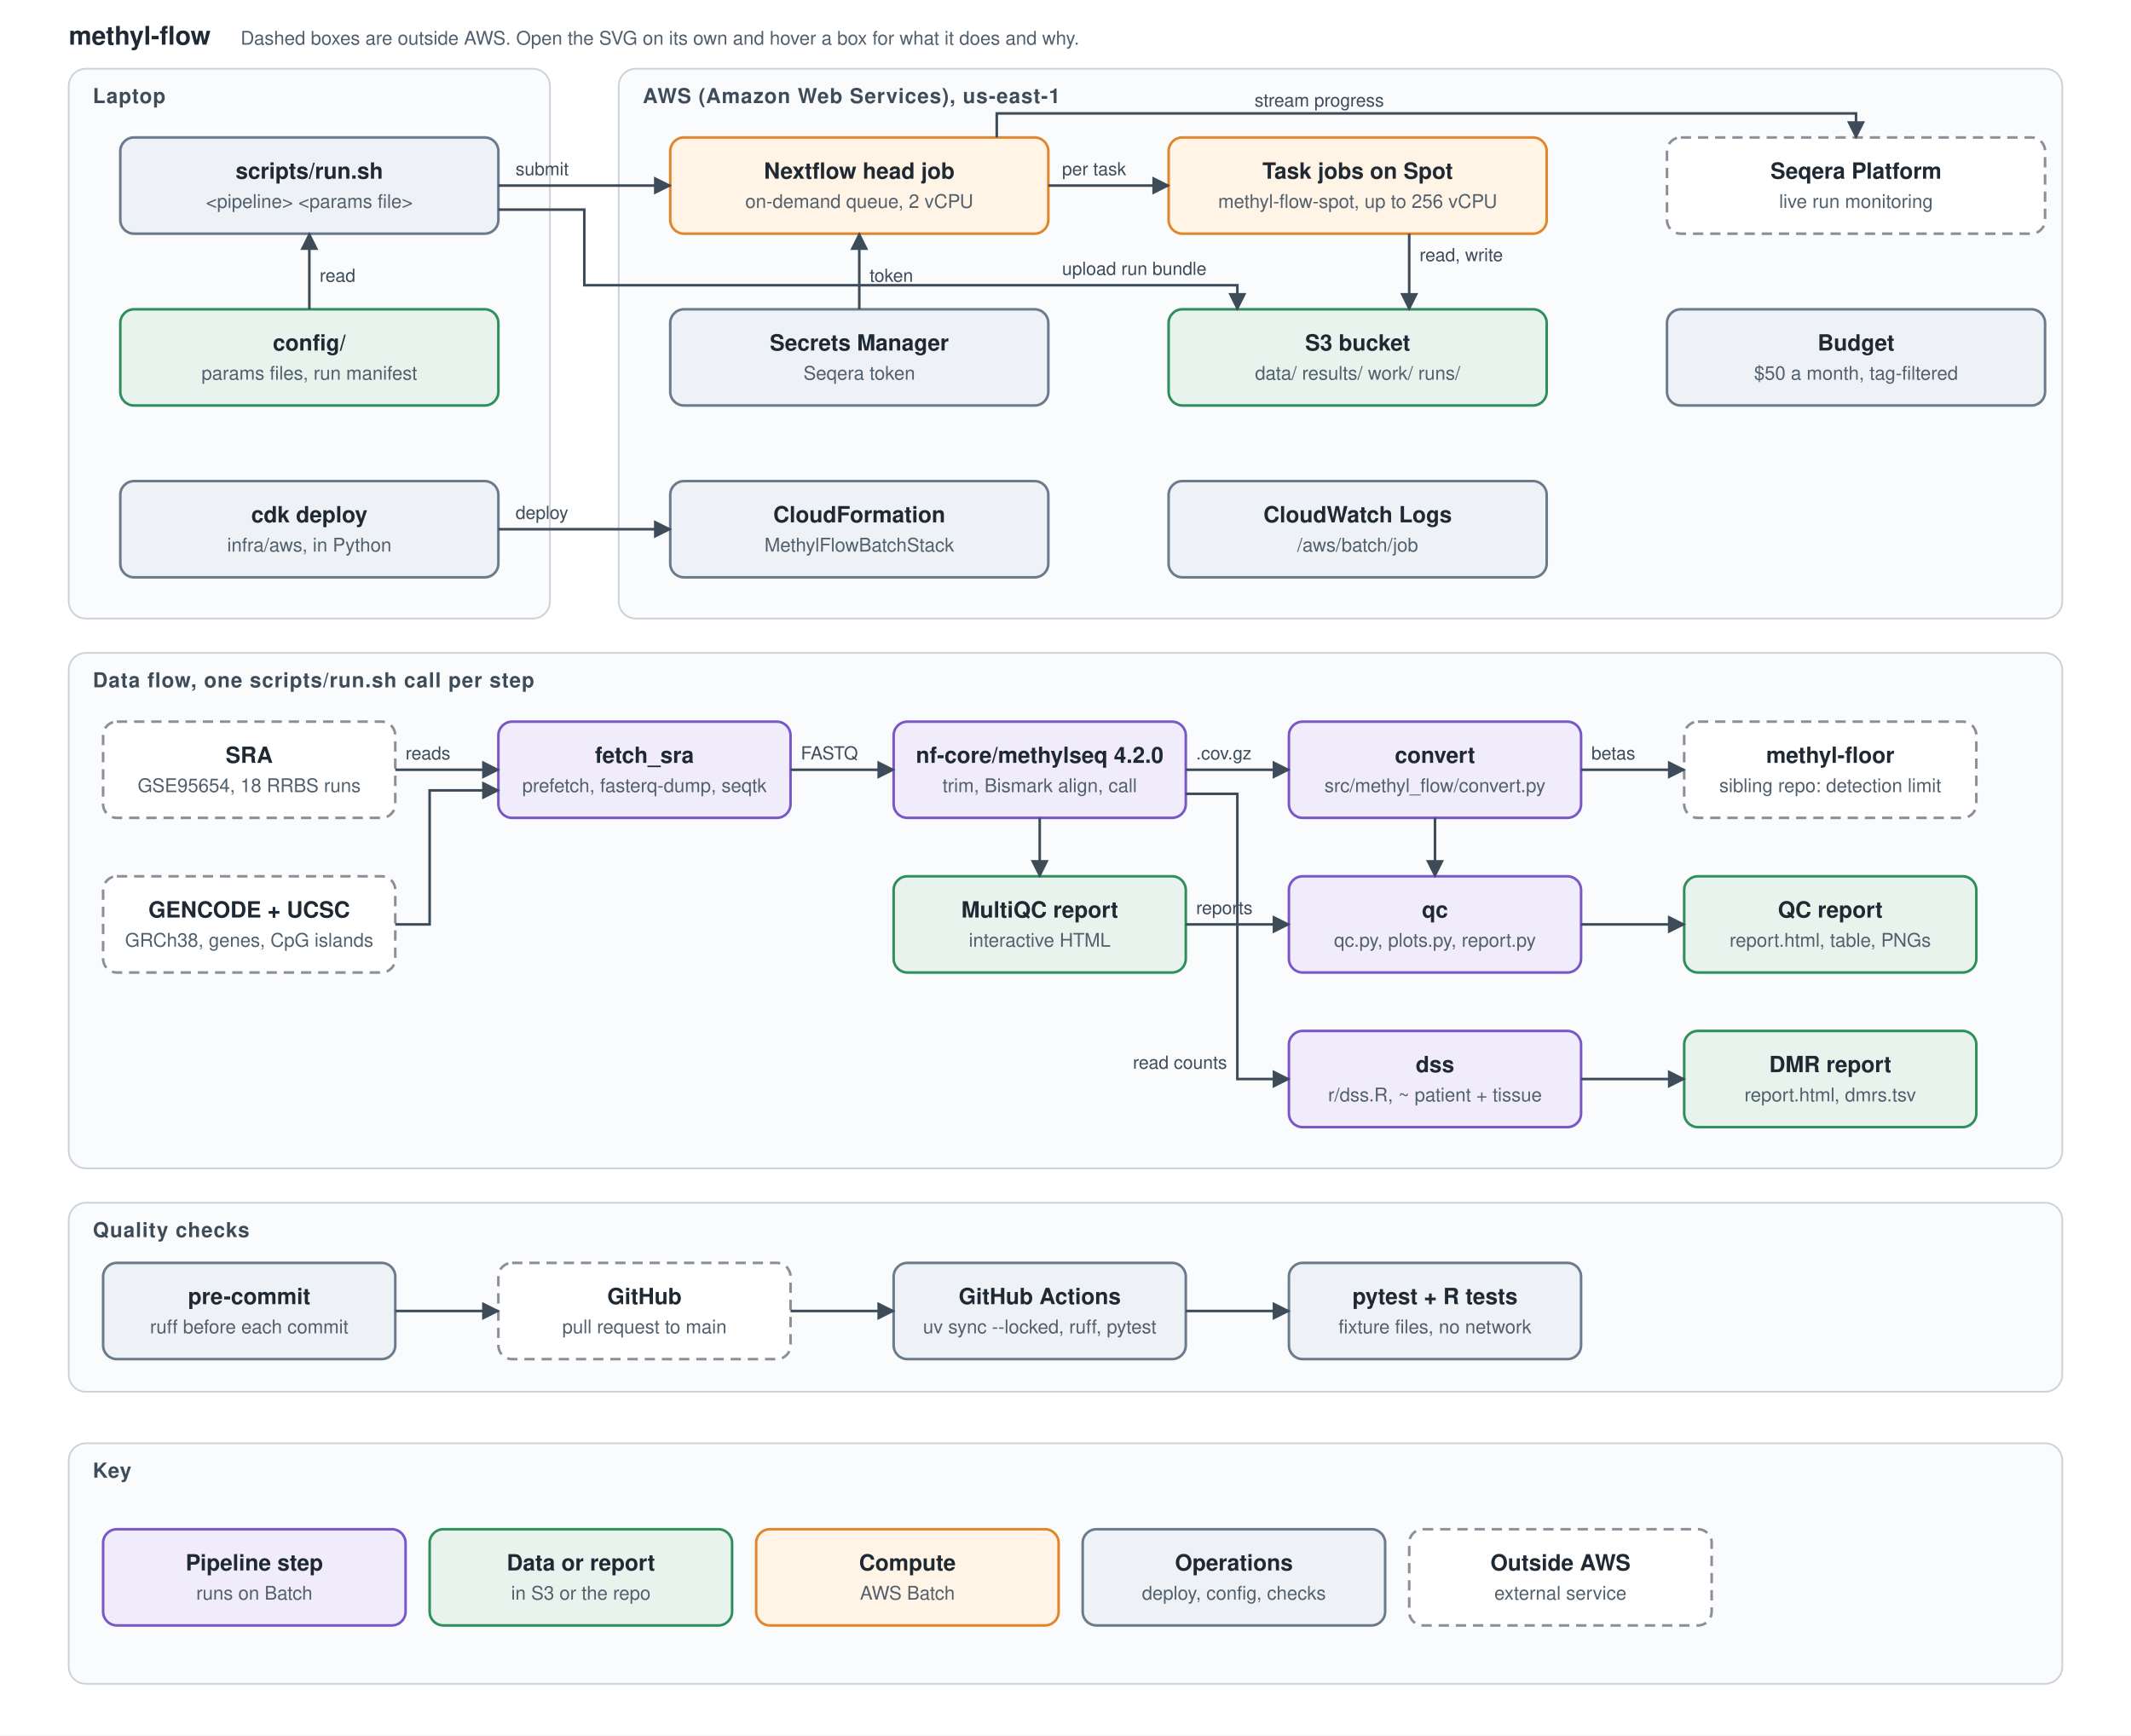
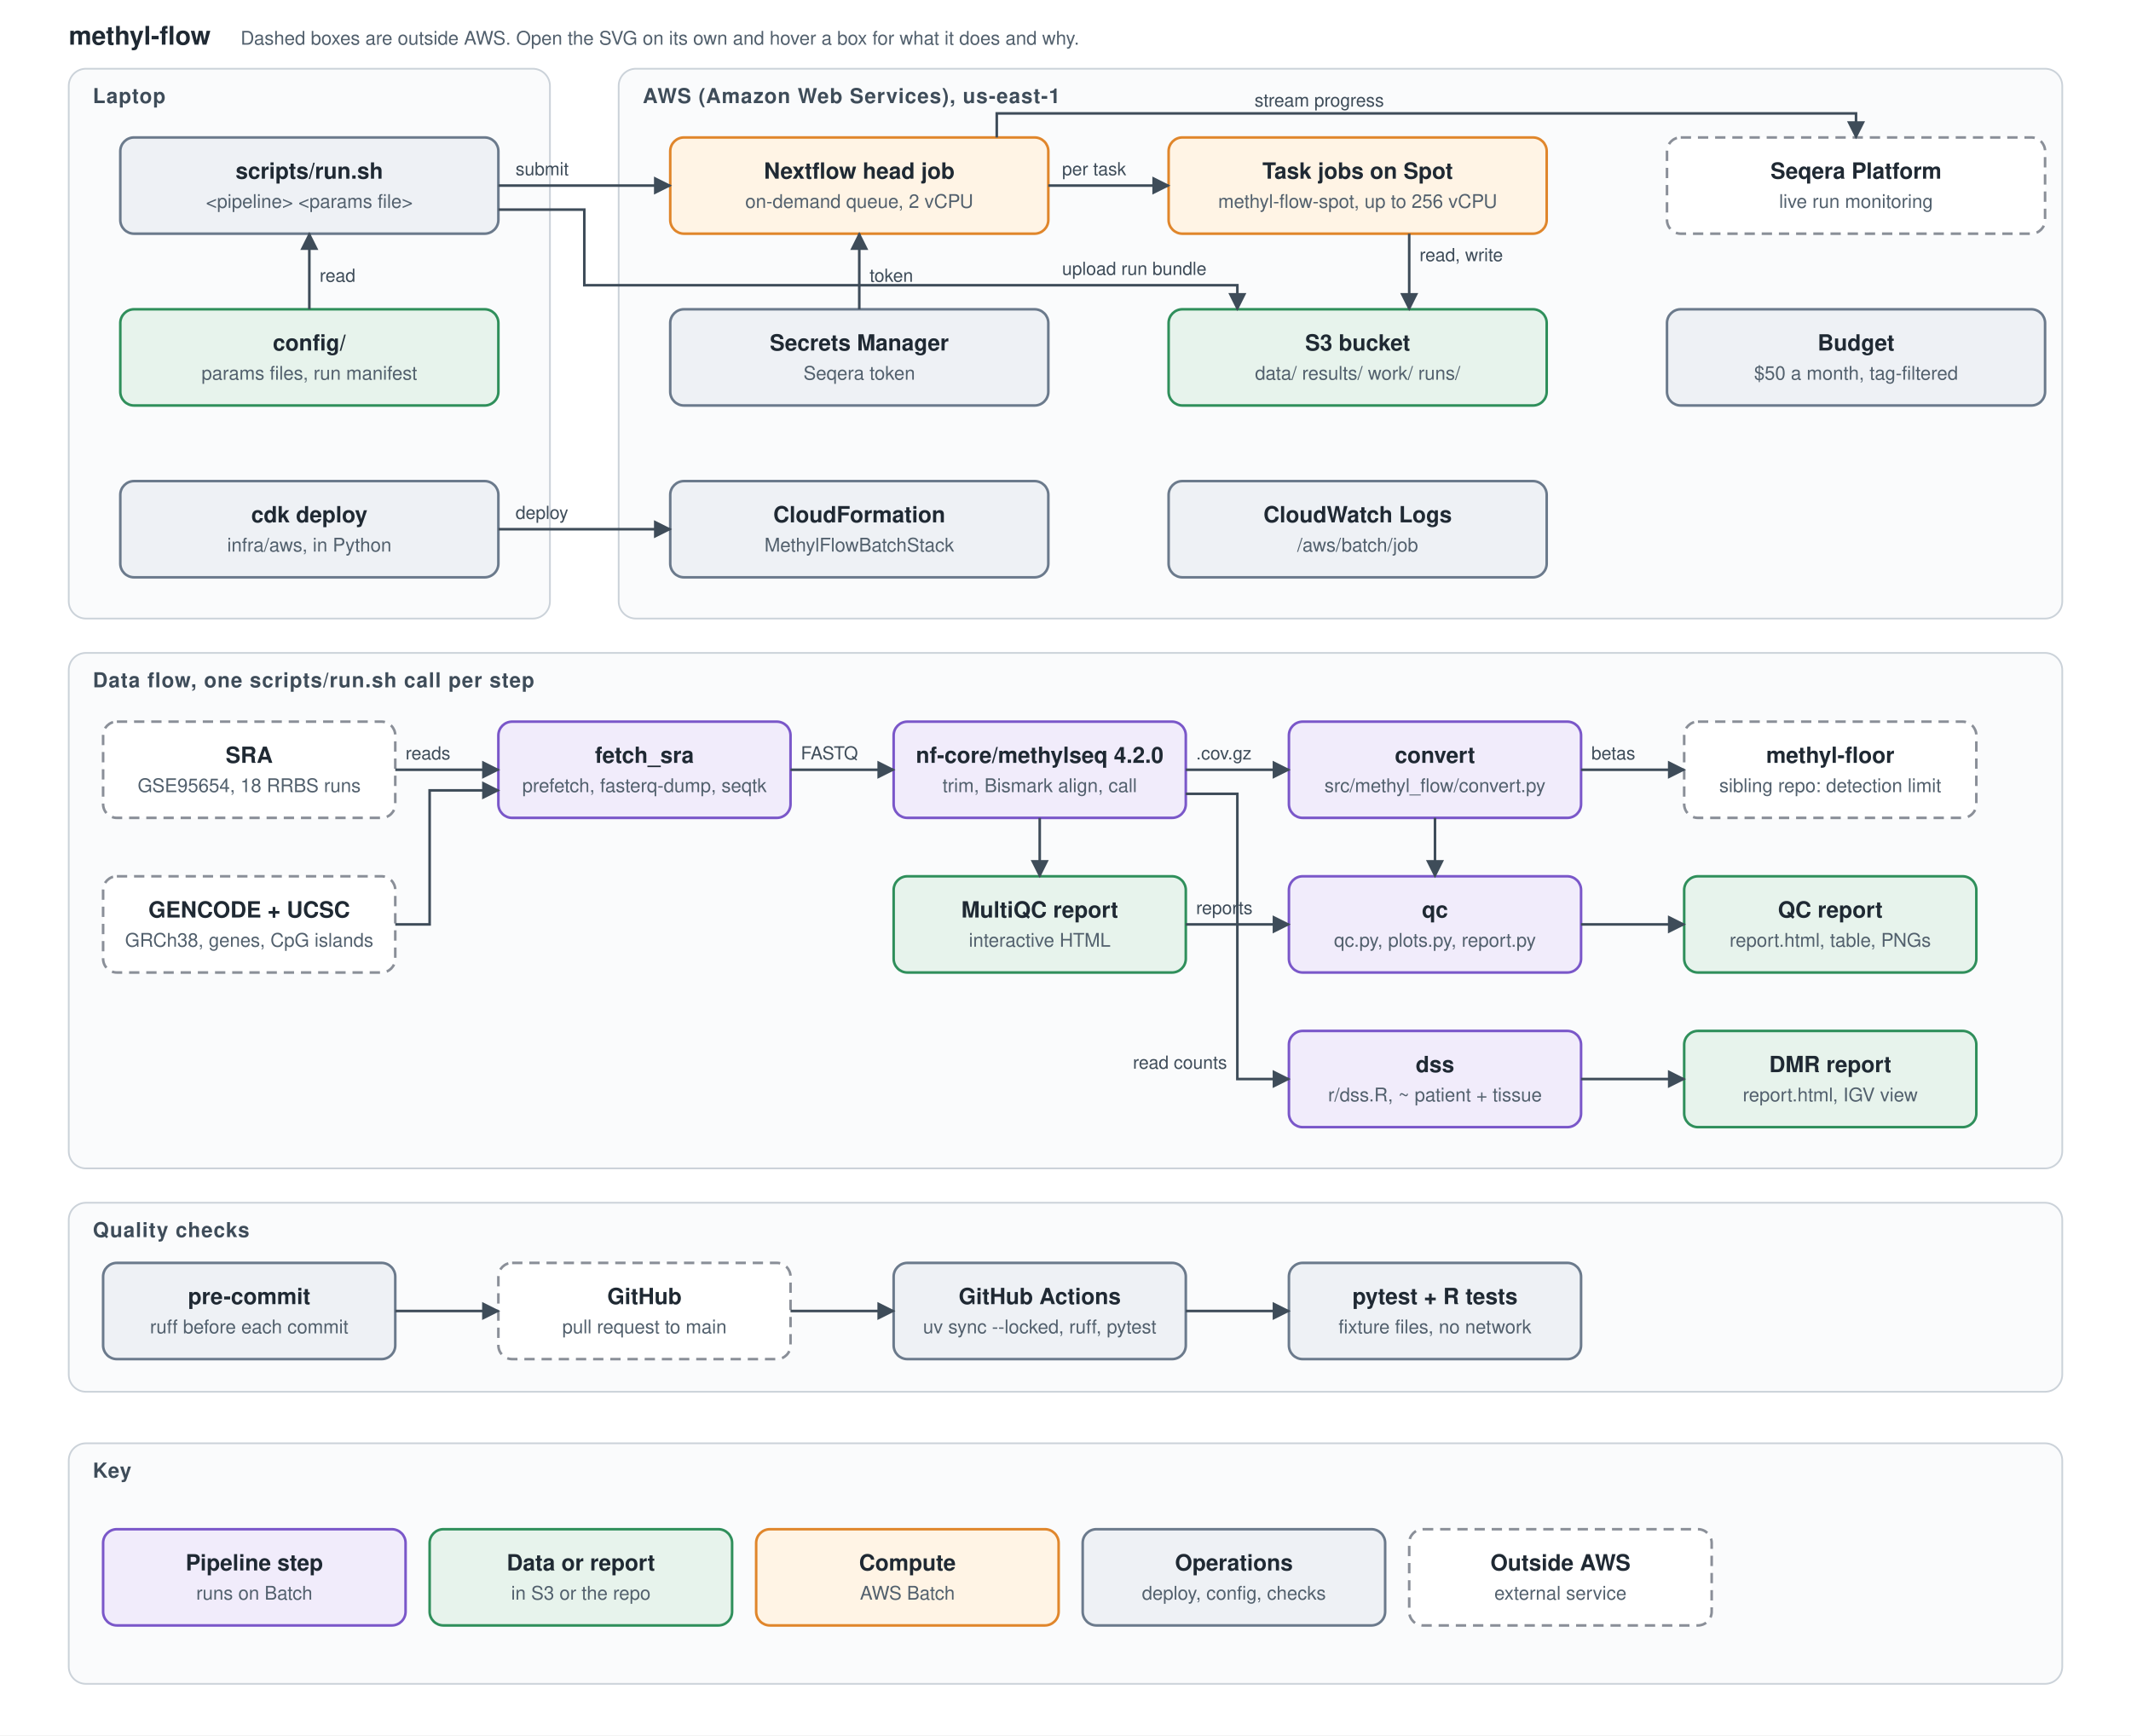
<svg xmlns="http://www.w3.org/2000/svg" xmlns:xlink="http://www.w3.org/1999/xlink" width="1240" height="1010" viewBox="0 0 1240 1010" font-family="-apple-system, BlinkMacSystemFont, Segoe UI, Helvetica, Arial, sans-serif">
  <defs>
    <marker id="arr" viewBox="0 0 10 10" refX="9" refY="5" markerWidth="7" markerHeight="7" orient="auto-start-reverse">
      <path d="M0,0 L10,5 L0,10 z" fill="#3E4C59" />
    </marker>
  </defs>
  <rect width="1240" height="1010" fill="#FFFFFF" />
  <style>.t{fill:#1F2933}.s{fill:#52606D;font-size:11px}.g{fill:#3E4C59;font-size:12px;font-weight:600;letter-spacing:.04em;text-transform:uppercase}.e{fill:#3E4C59;font-size:10.5px}a:hover rect.n{stroke-width:2.5}g.h:hover rect.n{stroke-width:2.5}</style>
  <text x="40" y="26" class="t" font-size="15" font-weight="700">methyl-flow</text>
  <text x="140" y="26" class="s">Dashed boxes are outside AWS. Open the SVG on its own and hover a box for what it does and why.</text>
  <g>
    <rect x="40" y="40" width="280" height="320" rx="10" fill="#FAFBFC" stroke="#CBD2D9" stroke-width="1" />
    <text x="54" y="60" class="g">Laptop</text>
  </g>
  <g>
    <rect x="360" y="40" width="840" height="320" rx="10" fill="#FAFBFC" stroke="#CBD2D9" stroke-width="1" />
    <text x="374" y="60" class="g">AWS (Amazon Web Services), us-east-1</text>
  </g>
  <a xlink:href="https://github.com/toddcreasy/methyl-flow/blob/main/scripts/run.sh" href="https://github.com/toddcreasy/methyl-flow/blob/main/scripts/run.sh" target="_blank">
    <rect class="n" x="70" y="80" width="220" height="56" rx="8" fill="#EEF1F5" stroke="#6B7A8C" stroke-width="1.5" />
    <text x="180.0" y="104.0" text-anchor="middle" class="t" font-size="13" font-weight="700">scripts/run.sh</text>
    <text x="180.0" y="121.0" text-anchor="middle" class="s">&lt;pipeline&gt; &lt;params file&gt;</text>
  </a>
  <a xlink:href="https://github.com/toddcreasy/methyl-flow/blob/main/config" href="https://github.com/toddcreasy/methyl-flow/blob/main/config" target="_blank">
    <rect class="n" x="70" y="180" width="220" height="56" rx="8" fill="#E7F3EC" stroke="#2F8F5B" stroke-width="1.5" />
    <text x="180.0" y="204.0" text-anchor="middle" class="t" font-size="13" font-weight="700">config/</text>
    <text x="180.0" y="221.0" text-anchor="middle" class="s">params files, run manifest</text>
  </a>
  <a xlink:href="https://github.com/toddcreasy/methyl-flow/blob/main/infra/aws/README.md" href="https://github.com/toddcreasy/methyl-flow/blob/main/infra/aws/README.md" target="_blank">
    <rect class="n" x="70" y="280" width="220" height="56" rx="8" fill="#EEF1F5" stroke="#6B7A8C" stroke-width="1.5" />
    <text x="180.0" y="304.0" text-anchor="middle" class="t" font-size="13" font-weight="700">cdk deploy</text>
    <text x="180.0" y="321.0" text-anchor="middle" class="s">infra/aws, in Python</text>
  </a>
  <a xlink:href="https://www.nextflow.io/docs/latest/aws.html" href="https://www.nextflow.io/docs/latest/aws.html" target="_blank">
    <rect class="n" x="390" y="80" width="220" height="56" rx="8" fill="#FFF4E5" stroke="#E0862B" stroke-width="1.5" />
    <text x="500.0" y="104.0" text-anchor="middle" class="t" font-size="13" font-weight="700">Nextflow head job</text>
    <text x="500.0" y="121.0" text-anchor="middle" class="s">on-demand queue, 2 vCPU</text>
  </a>
  <a xlink:href="https://docs.aws.amazon.com/batch/latest/userguide/what-is-batch.html" href="https://docs.aws.amazon.com/batch/latest/userguide/what-is-batch.html" target="_blank">
    <rect class="n" x="680" y="80" width="220" height="56" rx="8" fill="#FFF4E5" stroke="#E0862B" stroke-width="1.5" />
    <text x="790.0" y="104.0" text-anchor="middle" class="t" font-size="13" font-weight="700">Task jobs on Spot</text>
    <text x="790.0" y="121.0" text-anchor="middle" class="s">methyl-flow-spot, up to 256 vCPU</text>
  </a>
  <a xlink:href="https://docs.seqera.io/platform-cloud" href="https://docs.seqera.io/platform-cloud" target="_blank">
    <rect class="n" x="970" y="80" width="220" height="56" rx="8" fill="#FFFFFF" stroke="#8A8F98" stroke-width="1.5" stroke-dasharray="6 4" />
    <text x="1080.0" y="104.0" text-anchor="middle" class="t" font-size="13" font-weight="700">Seqera Platform</text>
    <text x="1080.0" y="121.0" text-anchor="middle" class="s">live run monitoring</text>
  </a>
  <a xlink:href="https://docs.aws.amazon.com/secretsmanager/latest/userguide/intro.html" href="https://docs.aws.amazon.com/secretsmanager/latest/userguide/intro.html" target="_blank">
    <rect class="n" x="390" y="180" width="220" height="56" rx="8" fill="#EEF1F5" stroke="#6B7A8C" stroke-width="1.5" />
    <text x="500.0" y="204.0" text-anchor="middle" class="t" font-size="13" font-weight="700">Secrets Manager</text>
    <text x="500.0" y="221.0" text-anchor="middle" class="s">Seqera token</text>
  </a>
  <a xlink:href="https://docs.aws.amazon.com/AmazonS3/latest/userguide/Welcome.html" href="https://docs.aws.amazon.com/AmazonS3/latest/userguide/Welcome.html" target="_blank">
    <rect class="n" x="680" y="180" width="220" height="56" rx="8" fill="#E7F3EC" stroke="#2F8F5B" stroke-width="1.5" />
    <text x="790.0" y="204.0" text-anchor="middle" class="t" font-size="13" font-weight="700">S3 bucket</text>
    <text x="790.0" y="221.0" text-anchor="middle" class="s">data/ results/ work/ runs/</text>
  </a>
  <a xlink:href="https://docs.aws.amazon.com/cost-management/latest/userguide/budgets-managing-costs.html" href="https://docs.aws.amazon.com/cost-management/latest/userguide/budgets-managing-costs.html" target="_blank">
    <rect class="n" x="970" y="180" width="220" height="56" rx="8" fill="#EEF1F5" stroke="#6B7A8C" stroke-width="1.5" />
    <text x="1080.0" y="204.0" text-anchor="middle" class="t" font-size="13" font-weight="700">Budget</text>
    <text x="1080.0" y="221.0" text-anchor="middle" class="s">$50 a month, tag-filtered</text>
  </a>
  <a xlink:href="https://docs.aws.amazon.com/AWSCloudFormation/latest/UserGuide/Welcome.html" href="https://docs.aws.amazon.com/AWSCloudFormation/latest/UserGuide/Welcome.html" target="_blank">
    <rect class="n" x="390" y="280" width="220" height="56" rx="8" fill="#EEF1F5" stroke="#6B7A8C" stroke-width="1.5" />
    <text x="500.0" y="304.0" text-anchor="middle" class="t" font-size="13" font-weight="700">CloudFormation</text>
    <text x="500.0" y="321.0" text-anchor="middle" class="s">MethylFlowBatchStack</text>
  </a>
  <a xlink:href="https://docs.aws.amazon.com/AmazonCloudWatch/latest/logs/WhatIsCloudWatchLogs.html" href="https://docs.aws.amazon.com/AmazonCloudWatch/latest/logs/WhatIsCloudWatchLogs.html" target="_blank">
    <rect class="n" x="680" y="280" width="220" height="56" rx="8" fill="#EEF1F5" stroke="#6B7A8C" stroke-width="1.5" />
    <text x="790.0" y="304.0" text-anchor="middle" class="t" font-size="13" font-weight="700">CloudWatch Logs</text>
    <text x="790.0" y="321.0" text-anchor="middle" class="s">/aws/batch/job</text>
  </a>
  <g>
    <polyline points="290,108 390,108" fill="none" stroke="#3E4C59" stroke-width="1.5" marker-end="url(#arr)" />
    <text x="300" y="102" class="e" text-anchor="start">submit</text>
  </g>
  <g>
    <polyline points="290,122 340,122 340,166 720,166 720,180" fill="none" stroke="#3E4C59" stroke-width="1.5" marker-end="url(#arr)" />
    <text x="618" y="160" class="e" text-anchor="start">upload run bundle</text>
  </g>
  <g>
    <polyline points="180.0,180 180.0,136" fill="none" stroke="#3E4C59" stroke-width="1.5" marker-end="url(#arr)" />
    <text x="186.0" y="164" class="e" text-anchor="start">read</text>
  </g>
  <g>
    <polyline points="290,308 390,308" fill="none" stroke="#3E4C59" stroke-width="1.5" marker-end="url(#arr)" />
    <text x="300" y="302" class="e" text-anchor="start">deploy</text>
  </g>
  <g>
    <polyline points="610,108 680,108" fill="none" stroke="#3E4C59" stroke-width="1.5" marker-end="url(#arr)" />
    <text x="618" y="102" class="e" text-anchor="start">per task</text>
  </g>
  <g>
    <polyline points="820.0,136 820.0,180" fill="none" stroke="#3E4C59" stroke-width="1.5" marker-end="url(#arr)" />
    <text x="826.0" y="152" class="e" text-anchor="start">read, write</text>
  </g>
  <g>
    <polyline points="500.0,180 500.0,136" fill="none" stroke="#3E4C59" stroke-width="1.5" marker-end="url(#arr)" />
    <text x="506.0" y="164" class="e" text-anchor="start">token</text>
  </g>
  <g>
    <polyline points="580,80 580,66 1080.0,66 1080.0,80" fill="none" stroke="#3E4C59" stroke-width="1.5" marker-end="url(#arr)" />
    <text x="730" y="62" class="e" text-anchor="start">stream progress</text>
  </g>
  <g>
    <rect x="40" y="380" width="1160" height="300" rx="10" fill="#FAFBFC" stroke="#CBD2D9" stroke-width="1" />
    <text x="54" y="400" class="g">Data flow, one scripts/run.sh call per step</text>
  </g>
  <a xlink:href="https://www.ncbi.nlm.nih.gov/geo/query/acc.cgi?acc=GSE95654" href="https://www.ncbi.nlm.nih.gov/geo/query/acc.cgi?acc=GSE95654" target="_blank">
    <rect class="n" x="60" y="420" width="170" height="56" rx="8" fill="#FFFFFF" stroke="#8A8F98" stroke-width="1.5" stroke-dasharray="6 4" />
    <text x="145.0" y="444.0" text-anchor="middle" class="t" font-size="13" font-weight="700">SRA</text>
    <text x="145.0" y="461.0" text-anchor="middle" class="s">GSE95654, 18 RRBS runs</text>
  </a>
  <a xlink:href="https://www.gencodegenes.org/human/release_50.html" href="https://www.gencodegenes.org/human/release_50.html" target="_blank">
    <rect class="n" x="60" y="510" width="170" height="56" rx="8" fill="#FFFFFF" stroke="#8A8F98" stroke-width="1.5" stroke-dasharray="6 4" />
    <text x="145.0" y="534.0" text-anchor="middle" class="t" font-size="13" font-weight="700">GENCODE + UCSC</text>
    <text x="145.0" y="551.0" text-anchor="middle" class="s">GRCh38, genes, CpG islands</text>
  </a>
  <a xlink:href="https://github.com/toddcreasy/methyl-flow/blob/main/pipelines/fetch_sra/main.nf" href="https://github.com/toddcreasy/methyl-flow/blob/main/pipelines/fetch_sra/main.nf" target="_blank">
    <rect class="n" x="290" y="420" width="170" height="56" rx="8" fill="#F1ECFB" stroke="#7A57C9" stroke-width="1.5" />
    <text x="375.0" y="444.0" text-anchor="middle" class="t" font-size="13" font-weight="700">fetch_sra</text>
    <text x="375.0" y="461.0" text-anchor="middle" class="s">prefetch, fasterq-dump, seqtk</text>
  </a>
  <a xlink:href="https://nf-co.re/methylseq/4.2.0" href="https://nf-co.re/methylseq/4.2.0" target="_blank">
    <rect class="n" x="520" y="420" width="170" height="56" rx="8" fill="#F1ECFB" stroke="#7A57C9" stroke-width="1.5" />
    <text x="605.0" y="444.0" text-anchor="middle" class="t" font-size="13" font-weight="700">nf-core/methylseq 4.2.0</text>
    <text x="605.0" y="461.0" text-anchor="middle" class="s">trim, Bismark align, call</text>
  </a>
  <a xlink:href="https://github.com/toddcreasy/methyl-flow/blob/main/docs/reports" href="https://github.com/toddcreasy/methyl-flow/blob/main/docs/reports" target="_blank">
    <rect class="n" x="520" y="510" width="170" height="56" rx="8" fill="#E7F3EC" stroke="#2F8F5B" stroke-width="1.5" />
    <text x="605.0" y="534.0" text-anchor="middle" class="t" font-size="13" font-weight="700">MultiQC report</text>
    <text x="605.0" y="551.0" text-anchor="middle" class="s">interactive HTML</text>
  </a>
  <a xlink:href="https://github.com/toddcreasy/methyl-flow/blob/main/src/methyl_flow/convert.py" href="https://github.com/toddcreasy/methyl-flow/blob/main/src/methyl_flow/convert.py" target="_blank">
    <rect class="n" x="750" y="420" width="170" height="56" rx="8" fill="#F1ECFB" stroke="#7A57C9" stroke-width="1.5" />
    <text x="835.0" y="444.0" text-anchor="middle" class="t" font-size="13" font-weight="700">convert</text>
    <text x="835.0" y="461.0" text-anchor="middle" class="s">src/methyl_flow/convert.py</text>
  </a>
  <g class="h">
    <rect class="n" x="980" y="420" width="170" height="56" rx="8" fill="#FFFFFF" stroke="#8A8F98" stroke-width="1.5" stroke-dasharray="6 4" />
    <text x="1065.0" y="444.0" text-anchor="middle" class="t" font-size="13" font-weight="700">methyl-floor</text>
    <text x="1065.0" y="461.0" text-anchor="middle" class="s">sibling repo: detection limit</text>
  </g>
  <a xlink:href="https://github.com/toddcreasy/methyl-flow/blob/main/src/methyl_flow/qc.py" href="https://github.com/toddcreasy/methyl-flow/blob/main/src/methyl_flow/qc.py" target="_blank">
    <rect class="n" x="750" y="510" width="170" height="56" rx="8" fill="#F1ECFB" stroke="#7A57C9" stroke-width="1.5" />
    <text x="835.0" y="534.0" text-anchor="middle" class="t" font-size="13" font-weight="700">qc</text>
    <text x="835.0" y="551.0" text-anchor="middle" class="s">qc.py, plots.py, report.py</text>
  </a>
  <a xlink:href="https://github.com/toddcreasy/methyl-flow/blob/main/docs/reports" href="https://github.com/toddcreasy/methyl-flow/blob/main/docs/reports" target="_blank">
    <rect class="n" x="980" y="510" width="170" height="56" rx="8" fill="#E7F3EC" stroke="#2F8F5B" stroke-width="1.5" />
    <text x="1065.0" y="534.0" text-anchor="middle" class="t" font-size="13" font-weight="700">QC report</text>
    <text x="1065.0" y="551.0" text-anchor="middle" class="s">report.html, table, PNGs</text>
  </a>
  <a xlink:href="https://github.com/toddcreasy/methyl-flow/blob/main/r/dss.R" href="https://github.com/toddcreasy/methyl-flow/blob/main/r/dss.R" target="_blank">
    <rect class="n" x="750" y="600" width="170" height="56" rx="8" fill="#F1ECFB" stroke="#7A57C9" stroke-width="1.5" />
    <text x="835.0" y="624.0" text-anchor="middle" class="t" font-size="13" font-weight="700">dss</text>
    <text x="835.0" y="641.0" text-anchor="middle" class="s">r/dss.R, ~ patient + tissue</text>
  </a>
  <a xlink:href="https://github.com/toddcreasy/methyl-flow/blob/main/docs/reports" href="https://github.com/toddcreasy/methyl-flow/blob/main/docs/reports" target="_blank">
    <rect class="n" x="980" y="600" width="170" height="56" rx="8" fill="#E7F3EC" stroke="#2F8F5B" stroke-width="1.5" />
    <text x="1065.0" y="624.0" text-anchor="middle" class="t" font-size="13" font-weight="700">DMR report</text>
-     <text x="1065.0" y="641.0" text-anchor="middle" class="s">report.html, dmrs.tsv</text>
+     <text x="1065.0" y="641.0" text-anchor="middle" class="s">report.html, IGV view</text>
  </a>
  <g>
    <polyline points="230,448 290,448" fill="none" stroke="#3E4C59" stroke-width="1.5" marker-end="url(#arr)" />
    <text x="236" y="442" class="e" text-anchor="start">reads</text>
  </g>
  <g>
    <polyline points="230,538 250,538 250,460 290,460" fill="none" stroke="#3E4C59" stroke-width="1.5" marker-end="url(#arr)" />
  </g>
  <g>
    <polyline points="460,448 520,448" fill="none" stroke="#3E4C59" stroke-width="1.5" marker-end="url(#arr)" />
    <text x="466" y="442" class="e" text-anchor="start">FASTQ</text>
  </g>
  <g>
    <polyline points="605.0,476 605.0,510" fill="none" stroke="#3E4C59" stroke-width="1.5" marker-end="url(#arr)" />
  </g>
  <g>
    <polyline points="690,448 750,448" fill="none" stroke="#3E4C59" stroke-width="1.5" marker-end="url(#arr)" />
    <text x="696" y="442" class="e" text-anchor="start">.cov.gz</text>
  </g>
  <g>
    <polyline points="920,448 980,448" fill="none" stroke="#3E4C59" stroke-width="1.5" marker-end="url(#arr)" />
    <text x="926" y="442" class="e" text-anchor="start">betas</text>
  </g>
  <g>
    <polyline points="690,538 750,538" fill="none" stroke="#3E4C59" stroke-width="1.5" marker-end="url(#arr)" />
    <text x="696" y="532" class="e" text-anchor="start">reports</text>
  </g>
  <g>
    <polyline points="835.0,476 835.0,510" fill="none" stroke="#3E4C59" stroke-width="1.5" marker-end="url(#arr)" />
  </g>
  <g>
    <polyline points="920,538 980,538" fill="none" stroke="#3E4C59" stroke-width="1.5" marker-end="url(#arr)" />
  </g>
  <g>
    <polyline points="690,462 720,462 720,628 750,628" fill="none" stroke="#3E4C59" stroke-width="1.5" marker-end="url(#arr)" />
    <text x="714" y="622" class="e" text-anchor="end">read counts</text>
  </g>
  <g>
    <polyline points="920,628 980,628" fill="none" stroke="#3E4C59" stroke-width="1.5" marker-end="url(#arr)" />
  </g>
  <g>
    <rect x="40" y="700" width="1160" height="110" rx="10" fill="#FAFBFC" stroke="#CBD2D9" stroke-width="1" />
    <text x="54" y="720" class="g">Quality checks</text>
  </g>
  <a xlink:href="https://pre-commit.com/" href="https://pre-commit.com/" target="_blank">
    <rect class="n" x="60" y="735" width="170" height="56" rx="8" fill="#EEF1F5" stroke="#6B7A8C" stroke-width="1.5" />
    <text x="145.0" y="759.0" text-anchor="middle" class="t" font-size="13" font-weight="700">pre-commit</text>
    <text x="145.0" y="776.0" text-anchor="middle" class="s">ruff before each commit</text>
  </a>
  <a xlink:href="https://docs.github.com/en/repositories/configuring-branches-and-merges-in-your-repository/managing-protected-branches/about-protected-branches" href="https://docs.github.com/en/repositories/configuring-branches-and-merges-in-your-repository/managing-protected-branches/about-protected-branches" target="_blank">
    <rect class="n" x="290" y="735" width="170" height="56" rx="8" fill="#FFFFFF" stroke="#8A8F98" stroke-width="1.5" stroke-dasharray="6 4" />
    <text x="375.0" y="759.0" text-anchor="middle" class="t" font-size="13" font-weight="700">GitHub</text>
    <text x="375.0" y="776.0" text-anchor="middle" class="s">pull request to main</text>
  </a>
  <a xlink:href="https://github.com/toddcreasy/methyl-flow/blob/main/.github/workflows/ci.yml" href="https://github.com/toddcreasy/methyl-flow/blob/main/.github/workflows/ci.yml" target="_blank">
    <rect class="n" x="520" y="735" width="170" height="56" rx="8" fill="#EEF1F5" stroke="#6B7A8C" stroke-width="1.5" />
    <text x="605.0" y="759.0" text-anchor="middle" class="t" font-size="13" font-weight="700">GitHub Actions</text>
    <text x="605.0" y="776.0" text-anchor="middle" class="s">uv sync --locked, ruff, pytest</text>
  </a>
  <a xlink:href="https://github.com/toddcreasy/methyl-flow/blob/main/tests" href="https://github.com/toddcreasy/methyl-flow/blob/main/tests" target="_blank">
    <rect class="n" x="750" y="735" width="170" height="56" rx="8" fill="#EEF1F5" stroke="#6B7A8C" stroke-width="1.5" />
    <text x="835.0" y="759.0" text-anchor="middle" class="t" font-size="13" font-weight="700">pytest + R tests</text>
    <text x="835.0" y="776.0" text-anchor="middle" class="s">fixture files, no network</text>
  </a>
  <g>
    <polyline points="230,763 290,763" fill="none" stroke="#3E4C59" stroke-width="1.5" marker-end="url(#arr)" />
  </g>
  <g>
    <polyline points="460,763 520,763" fill="none" stroke="#3E4C59" stroke-width="1.5" marker-end="url(#arr)" />
  </g>
  <g>
    <polyline points="690,763 750,763" fill="none" stroke="#3E4C59" stroke-width="1.5" marker-end="url(#arr)" />
  </g>
  <g>
    <rect x="40" y="840" width="1160" height="140" rx="10" fill="#FAFBFC" stroke="#CBD2D9" stroke-width="1" />
    <text x="54" y="860" class="g">Key</text>
  </g>
  <g class="h">
    <rect class="n" x="60" y="890" width="176" height="56" rx="8" fill="#F1ECFB" stroke="#7A57C9" stroke-width="1.5" />
    <text x="148.0" y="914.0" text-anchor="middle" class="t" font-size="13" font-weight="700">Pipeline step</text>
    <text x="148.0" y="931.0" text-anchor="middle" class="s">runs on Batch</text>
  </g>
  <g class="h">
    <rect class="n" x="250" y="890" width="176" height="56" rx="8" fill="#E7F3EC" stroke="#2F8F5B" stroke-width="1.5" />
    <text x="338.0" y="914.0" text-anchor="middle" class="t" font-size="13" font-weight="700">Data or report</text>
    <text x="338.0" y="931.0" text-anchor="middle" class="s">in S3 or the repo</text>
  </g>
  <g class="h">
    <rect class="n" x="440" y="890" width="176" height="56" rx="8" fill="#FFF4E5" stroke="#E0862B" stroke-width="1.5" />
    <text x="528.0" y="914.0" text-anchor="middle" class="t" font-size="13" font-weight="700">Compute</text>
    <text x="528.0" y="931.0" text-anchor="middle" class="s">AWS Batch</text>
  </g>
  <g class="h">
    <rect class="n" x="630" y="890" width="176" height="56" rx="8" fill="#EEF1F5" stroke="#6B7A8C" stroke-width="1.5" />
    <text x="718.0" y="914.0" text-anchor="middle" class="t" font-size="13" font-weight="700">Operations</text>
    <text x="718.0" y="931.0" text-anchor="middle" class="s">deploy, config, checks</text>
  </g>
  <g class="h">
    <rect class="n" x="820" y="890" width="176" height="56" rx="8" fill="#FFFFFF" stroke="#8A8F98" stroke-width="1.5" stroke-dasharray="6 4" />
    <text x="908.0" y="914.0" text-anchor="middle" class="t" font-size="13" font-weight="700">Outside AWS</text>
    <text x="908.0" y="931.0" text-anchor="middle" class="s">external service</text>
  </g>
</svg>
